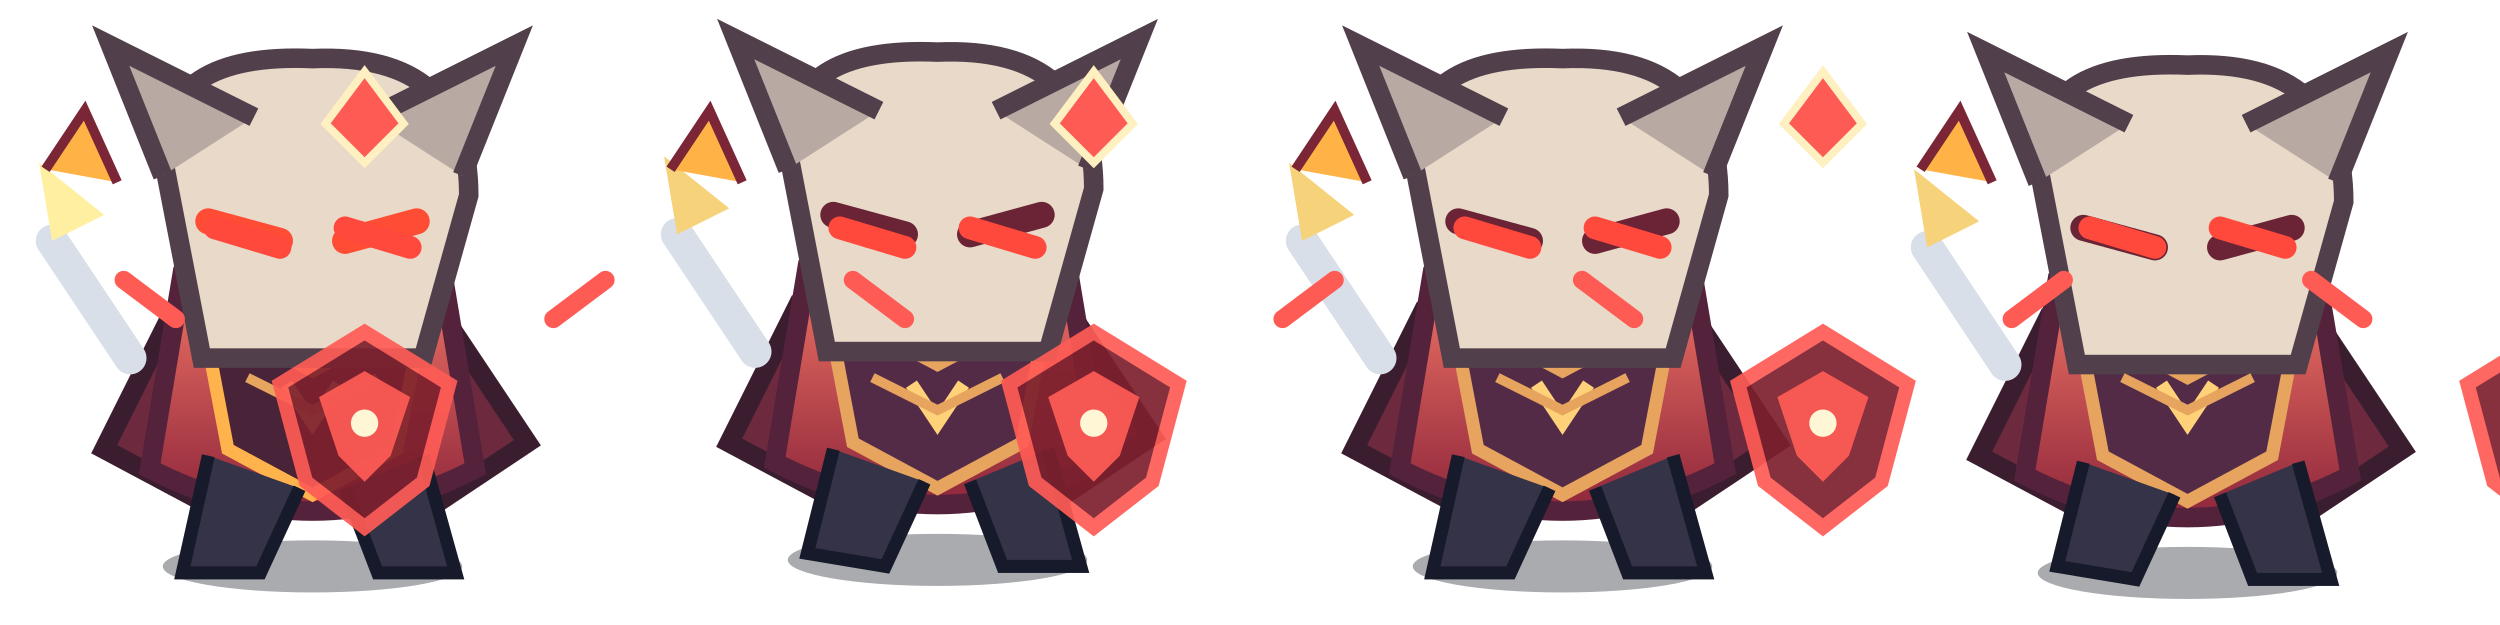
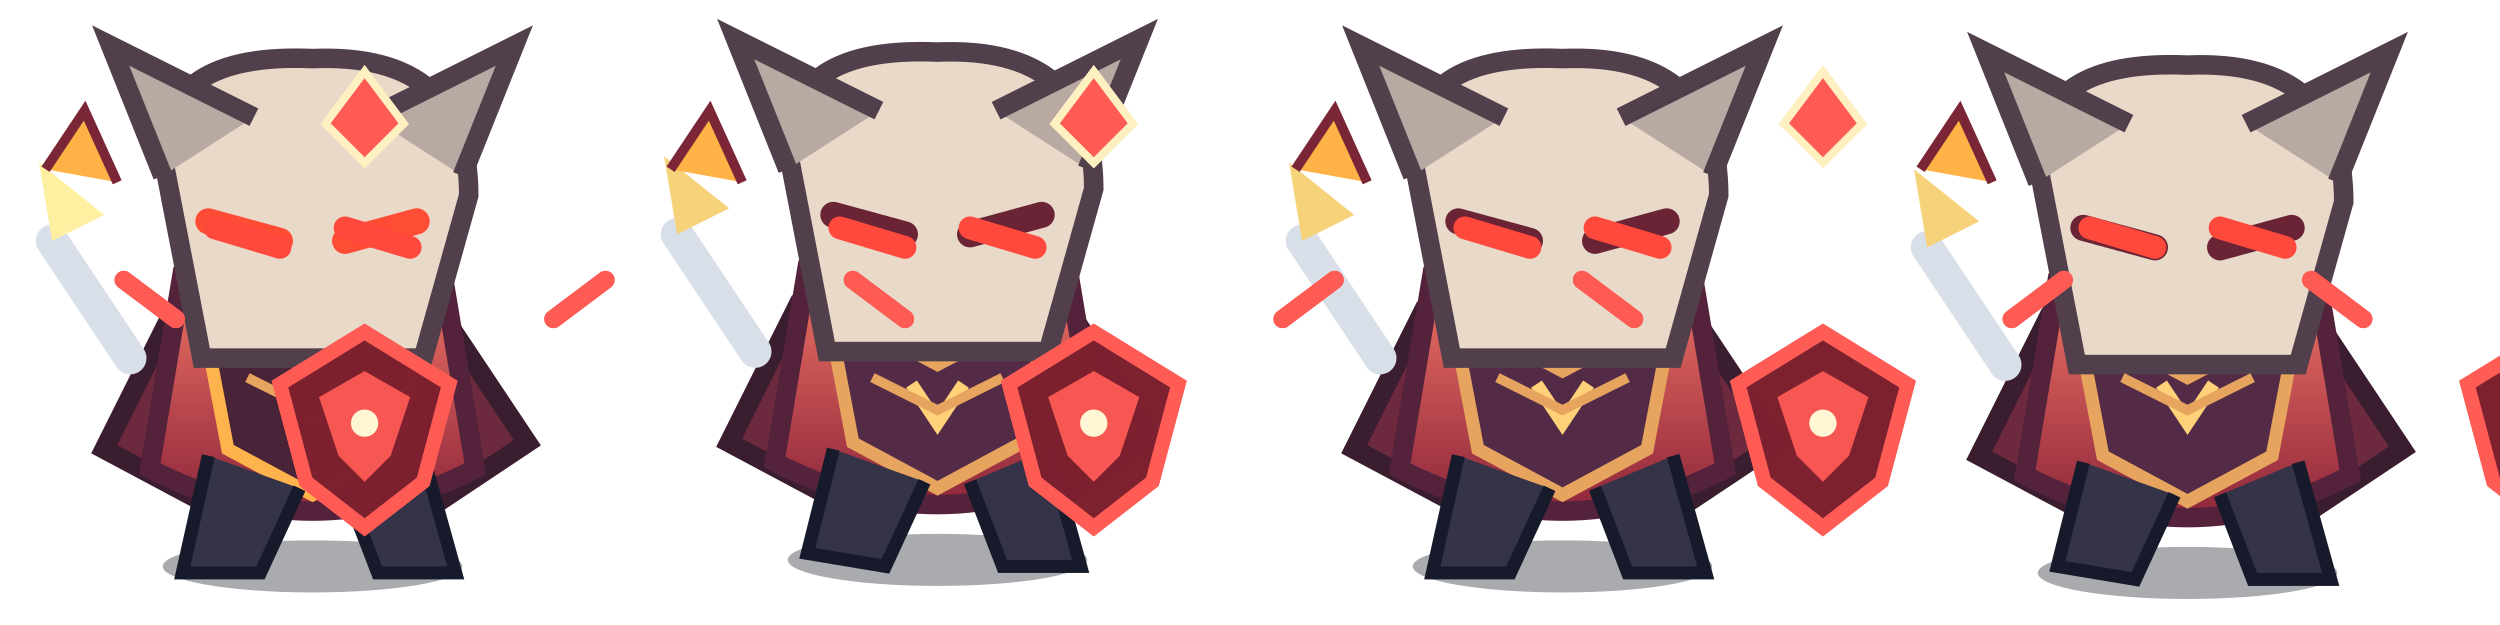
<svg xmlns="http://www.w3.org/2000/svg" viewBox="0 0 384 96">
  <defs>
    <linearGradient id="r" x2="0" y2="1">
      <stop stop-color="#ff806b" />
      <stop offset="1" stop-color="#8e263b" />
    </linearGradient>
  </defs>
  <g transform="translate(0,0)">
    <ellipse cx="48" cy="87" rx="23" ry="4" fill="#080d19" opacity=".35" />
    <path d="M27 47 16 69 31 77 43 60M67 47 81 68 66 78 54 59" fill="#6d293d" stroke="#3b1d30" stroke-width="3" />
    <path d="M28 42Q48 32 68 42L73 72Q48 85 23 72Z" fill="url(#r)" stroke="#55223b" stroke-width="3" />
    <path d="M31 48 48 57 65 48 61 69 48 76 35 69Z" fill="#492337" stroke="#ffb34d" stroke-width="2" />
    <path d="M25 24Q25 8 48 9Q72 8 72 30L65 55 31 55Z" fill="#e8d9c9" stroke="#51404b" stroke-width="3" />
    <path d="M25 27 17 7 39 18M71 27 79 7 57 18" fill="#b8a9a2" stroke="#51404b" stroke-width="3" />
    <path d="M32 34l11 3m21-3-11 3" stroke="#ff4c35" stroke-width="4" stroke-linecap="round" />
    <path d="M20 55 8 37" stroke="#d8dfe8" stroke-width="5" stroke-linecap="round" />
    <path d="M8 37 6 25 16 33Z" fill="#fff0a1" />
    <path d="M32 70 28 88 40 88 46 75M53 75 58 88 70 88 65 70" fill="#343347" stroke="#161a2b" stroke-width="2" />
  </g>
  <g transform="translate(96,-1)">
    <ellipse cx="48" cy="87" rx="23" ry="4" fill="#080d19" opacity=".35" />
    <path d="M27 47 16 69 31 77 43 60M67 47 81 68 66 78 54 59" fill="#6d293d" stroke="#3b1d30" stroke-width="3" />
    <path d="M28 42Q48 32 68 42L73 72Q48 85 23 72Z" fill="url(#r)" stroke="#55223b" stroke-width="3" />
    <path d="M31 48 48 57 65 48 61 69 48 76 35 69Z" fill="#542b47" stroke="#e6a45f" stroke-width="2" />
    <path d="M25 24Q25 8 48 9Q72 8 72 30L65 55 31 55Z" fill="#e8d9c9" stroke="#51404b" stroke-width="3" />
    <path d="M25 27 17 7 39 18M71 27 79 7 57 18" fill="#b8a9a2" stroke="#51404b" stroke-width="3" />
    <path d="M32 34l11 3m21-3-11 3" stroke="#6b2435" stroke-width="4" stroke-linecap="round" />
    <path d="M20 55 8 37" stroke="#d8dfe8" stroke-width="5" stroke-linecap="round" />
    <path d="M8 37 6 25 16 33Z" fill="#f6d37b" />
    <path d="M32 70 28 86 40 88 46 75M53 75 58 88 70 88 65 70" fill="#343347" stroke="#161a2b" stroke-width="2" />
  </g>
  <g transform="translate(192,0)">
    <ellipse cx="48" cy="87" rx="23" ry="4" fill="#080d19" opacity=".35" />
    <path d="M27 47 16 69 31 77 43 60M67 47 81 68 66 78 54 59" fill="#6d293d" stroke="#3b1d30" stroke-width="3" />
    <path d="M28 42Q48 32 68 42L73 72Q48 85 23 72Z" fill="url(#r)" stroke="#55223b" stroke-width="3" />
    <path d="M31 48 48 57 65 48 61 69 48 76 35 69Z" fill="#542b47" stroke="#e6a45f" stroke-width="2" />
    <path d="M25 24Q25 8 48 9Q72 8 72 30L65 55 31 55Z" fill="#e8d9c9" stroke="#51404b" stroke-width="3" />
    <path d="M25 27 17 7 39 18M71 27 79 7 57 18" fill="#b8a9a2" stroke="#51404b" stroke-width="3" />
    <path d="M32 34l11 3m21-3-11 3" stroke="#6b2435" stroke-width="4" stroke-linecap="round" />
    <path d="M20 55 8 37" stroke="#d8dfe8" stroke-width="5" stroke-linecap="round" />
    <path d="M8 37 6 25 16 33Z" fill="#f6d37b" />
    <path d="M32 70 28 88 40 88 46 75M53 75 58 88 70 88 65 70" fill="#343347" stroke="#161a2b" stroke-width="2" />
  </g>
  <g transform="translate(288,1)">
    <ellipse cx="48" cy="87" rx="23" ry="4" fill="#080d19" opacity=".35" />
    <path d="M27 47 16 69 31 77 43 60M67 47 81 68 66 78 54 59" fill="#6d293d" stroke="#3b1d30" stroke-width="3" />
    <path d="M28 42Q48 32 68 42L73 72Q48 85 23 72Z" fill="url(#r)" stroke="#55223b" stroke-width="3" />
    <path d="M31 48 48 57 65 48 61 69 48 76 35 69Z" fill="#542b47" stroke="#e6a45f" stroke-width="2" />
    <path d="M25 24Q25 8 48 9Q72 8 72 30L65 55 31 55Z" fill="#e8d9c9" stroke="#51404b" stroke-width="3" />
    <path d="M25 27 17 7 39 18M71 27 79 7 57 18" fill="#b8a9a2" stroke="#51404b" stroke-width="3" />
    <path d="M32 34l11 3m21-3-11 3" stroke="#6b2435" stroke-width="4" stroke-linecap="round" />
    <path d="M20 55 8 37" stroke="#d8dfe8" stroke-width="5" stroke-linecap="round" />
    <path d="M8 37 6 25 16 33Z" fill="#f6d37b" />
    <path d="M32 70 28 86 40 88 46 75M53 75 58 88 70 88 65 70" fill="#343347" stroke="#161a2b" stroke-width="2" />
  </g>
  <g transform="translate(0,0)">
    <path d="M33 35 43 38M63 38 53 35" stroke="#ff493c" stroke-width="3.5" stroke-linecap="round" />
    <path d="M44 59 48 65 52 59" fill="none" stroke="#ffd27a" stroke-width="2" />
    <path d="M7 26 13 17 18 28" fill="#ffb347" stroke="#7b2636" stroke-width="1.5" />
    <path d="M38 58 48 63 58 58" fill="none" stroke="#e7a45f" stroke-width="1.5" />
  </g>
  <g transform="translate(96,0)">
    <path d="M33 35 43 38M63 38 53 35" stroke="#ff493c" stroke-width="3.5" stroke-linecap="round" />
    <path d="M44 59 48 65 52 59" fill="none" stroke="#ffd27a" stroke-width="2" />
    <path d="M7 26 13 17 18 28" fill="#ffb347" stroke="#7b2636" stroke-width="1.5" />
    <path d="M38 58 48 63 58 58" fill="none" stroke="#e7a45f" stroke-width="1.5" />
  </g>
  <g transform="translate(192,0)">
    <path d="M33 35 43 38M63 38 53 35" stroke="#ff493c" stroke-width="3.5" stroke-linecap="round" />
    <path d="M44 59 48 65 52 59" fill="none" stroke="#ffd27a" stroke-width="2" />
    <path d="M7 26 13 17 18 28" fill="#ffb347" stroke="#7b2636" stroke-width="1.5" />
    <path d="M38 58 48 63 58 58" fill="none" stroke="#e7a45f" stroke-width="1.5" />
  </g>
  <g transform="translate(288,0)">
    <path d="M33 35 43 38M63 38 53 35" stroke="#ff493c" stroke-width="3.5" stroke-linecap="round" />
    <path d="M44 59 48 65 52 59" fill="none" stroke="#ffd27a" stroke-width="2" />
    <path d="M7 26 13 17 18 28" fill="#ffb347" stroke="#7b2636" stroke-width="1.5" />
    <path d="M38 58 48 63 58 58" fill="none" stroke="#e7a45f" stroke-width="1.5" />
  </g>
  <g transform="translate(0,0)" opacity="1">
    <path d="M43 59 56 51 69 59 65 74 56 81 47 74Z" fill="#7d202e" stroke="#ff5b55" stroke-width="2.2" opacity=".92" />
    <path d="M49 61 56 57 63 61 60 70 56 74 52 70Z" fill="#ff5b55" opacity=".92" />
    <path d="M50 19 56 11 62 19 56 25Z" fill="#ff5b55" stroke="#fff0c2" stroke-width="1.2" />
    <path d="M27 49 19 43M85 49 93 43" stroke="#ff5b55" stroke-width="2.8" stroke-linecap="round" />
    <circle cx="56" cy="65" r="2.1" fill="#fff6d5" />
  </g>
  <g transform="translate(112,0)" opacity="1">
    <path d="M43 59 56 51 69 59 65 74 56 81 47 74Z" fill="#7d202e" stroke="#ff5b55" stroke-width="2.2" opacity=".92" />
    <path d="M49 61 56 57 63 61 60 70 56 74 52 70Z" fill="#ff5b55" opacity=".92" />
    <path d="M50 19 56 11 62 19 56 25Z" fill="#ff5b55" stroke="#fff0c2" stroke-width="1.2" />
    <path d="M27 49 19 43M85 49 93 43" stroke="#ff5b55" stroke-width="2.8" stroke-linecap="round" />
    <circle cx="56" cy="65" r="2.1" fill="#fff6d5" />
  </g>
  <g transform="translate(224,0)" opacity="1">
    <path d="M43 59 56 51 69 59 65 74 56 81 47 74Z" fill="#7d202e" stroke="#ff5b55" stroke-width="2.2" opacity=".92" />
    <path d="M49 61 56 57 63 61 60 70 56 74 52 70Z" fill="#ff5b55" opacity=".92" />
    <path d="M50 19 56 11 62 19 56 25Z" fill="#ff5b55" stroke="#fff0c2" stroke-width="1.2" />
    <path d="M27 49 19 43M85 49 93 43" stroke="#ff5b55" stroke-width="2.8" stroke-linecap="round" />
    <circle cx="56" cy="65" r="2.1" fill="#fff6d5" />
  </g>
  <g transform="translate(336,0)" opacity="1">
    <path d="M43 59 56 51 69 59 65 74 56 81 47 74Z" fill="#7d202e" stroke="#ff5b55" stroke-width="2.2" opacity=".92" />
    <path d="M49 61 56 57 63 61 60 70 56 74 52 70Z" fill="#ff5b55" opacity=".92" />
    <path d="M50 19 56 11 62 19 56 25Z" fill="#ff5b55" stroke="#fff0c2" stroke-width="1.2" />
    <path d="M27 49 19 43M85 49 93 43" stroke="#ff5b55" stroke-width="2.8" stroke-linecap="round" />
    <circle cx="56" cy="65" r="2.1" fill="#fff6d5" />
  </g>
+   <g transform="translate(0,0)" opacity="1">
+     <path d="M43 59 56 51 69 59 65 74 56 81 47 74Z" fill="#7d202e" stroke="#ff5b55" stroke-width="2.2" opacity=".92" />
+     <path d="M49 61 56 57 63 61 60 70 56 74 52 70Z" fill="#ff5b55" opacity=".92" />
+     <path d="M50 19 56 11 62 19 56 25Z" fill="#ff5b55" stroke="#fff0c2" stroke-width="1.2" />
+     <path d="M27 49 19 43M85 49 93 43" stroke="#ff5b55" stroke-width="2.8" stroke-linecap="round" />
+     <circle cx="56" cy="65" r="2.1" fill="#fff6d5" />
+   </g>
+   <g transform="translate(112,0)" opacity="1">
+     <path d="M43 59 56 51 69 59 65 74 56 81 47 74Z" fill="#7d202e" stroke="#ff5b55" stroke-width="2.2" opacity=".92" />
+     <path d="M49 61 56 57 63 61 60 70 56 74 52 70Z" fill="#ff5b55" opacity=".92" />
+     <path d="M50 19 56 11 62 19 56 25Z" fill="#ff5b55" stroke="#fff0c2" stroke-width="1.2" />
+     <path d="M27 49 19 43M85 49 93 43" stroke="#ff5b55" stroke-width="2.8" stroke-linecap="round" />
+     <circle cx="56" cy="65" r="2.1" fill="#fff6d5" />
+   </g>
+   <g transform="translate(224,0)" opacity="1">
+     <path d="M43 59 56 51 69 59 65 74 56 81 47 74Z" fill="#7d202e" stroke="#ff5b55" stroke-width="2.2" opacity=".92" />
+     <path d="M49 61 56 57 63 61 60 70 56 74 52 70Z" fill="#ff5b55" opacity=".92" />
+     <path d="M50 19 56 11 62 19 56 25Z" fill="#ff5b55" stroke="#fff0c2" stroke-width="1.2" />
+     <path d="M27 49 19 43M85 49 93 43" stroke="#ff5b55" stroke-width="2.8" stroke-linecap="round" />
+     <circle cx="56" cy="65" r="2.1" fill="#fff6d5" />
+   </g>
+   <g transform="translate(336,0)" opacity="1">
+     <path d="M43 59 56 51 69 59 65 74 56 81 47 74Z" fill="#7d202e" stroke="#ff5b55" stroke-width="2.2" opacity=".92" />
+     <path d="M49 61 56 57 63 61 60 70 56 74 52 70Z" fill="#ff5b55" opacity=".92" />
+     <path d="M50 19 56 11 62 19 56 25Z" fill="#ff5b55" stroke="#fff0c2" stroke-width="1.2" />
+     <path d="M27 49 19 43M85 49 93 43" stroke="#ff5b55" stroke-width="2.8" stroke-linecap="round" />
+     <circle cx="56" cy="65" r="2.1" fill="#fff6d5" />
+   </g>
</svg>
